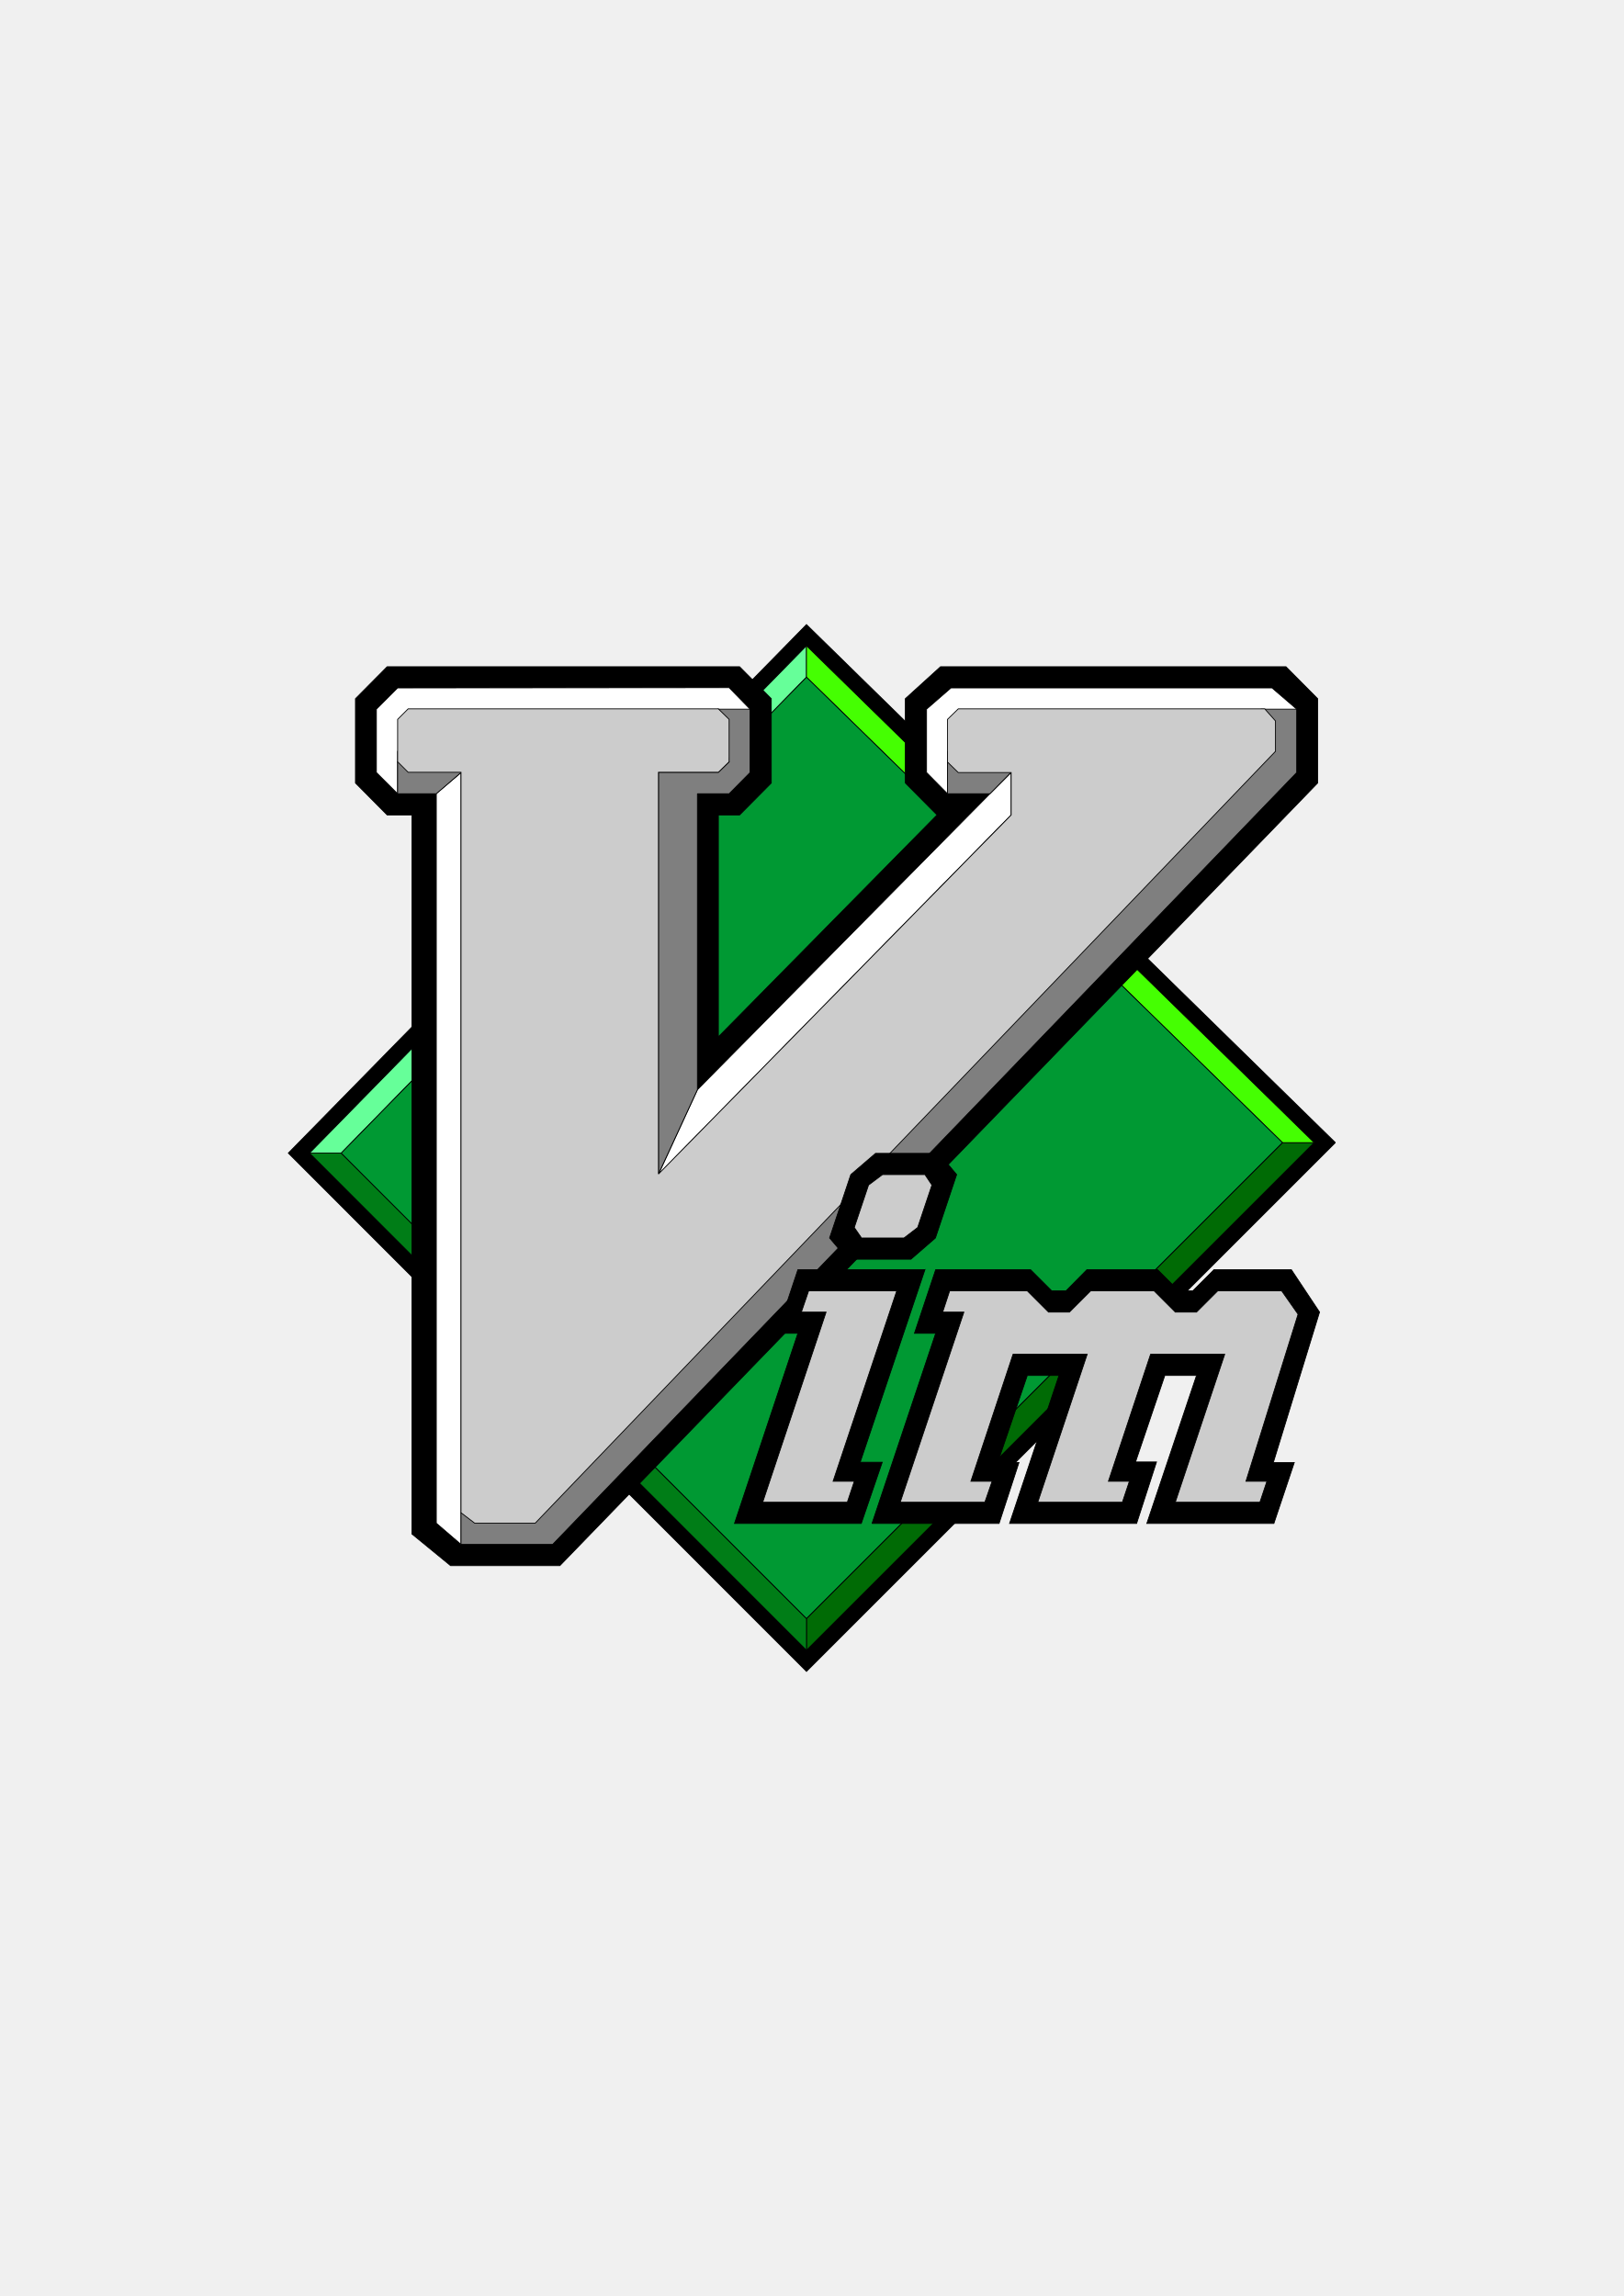
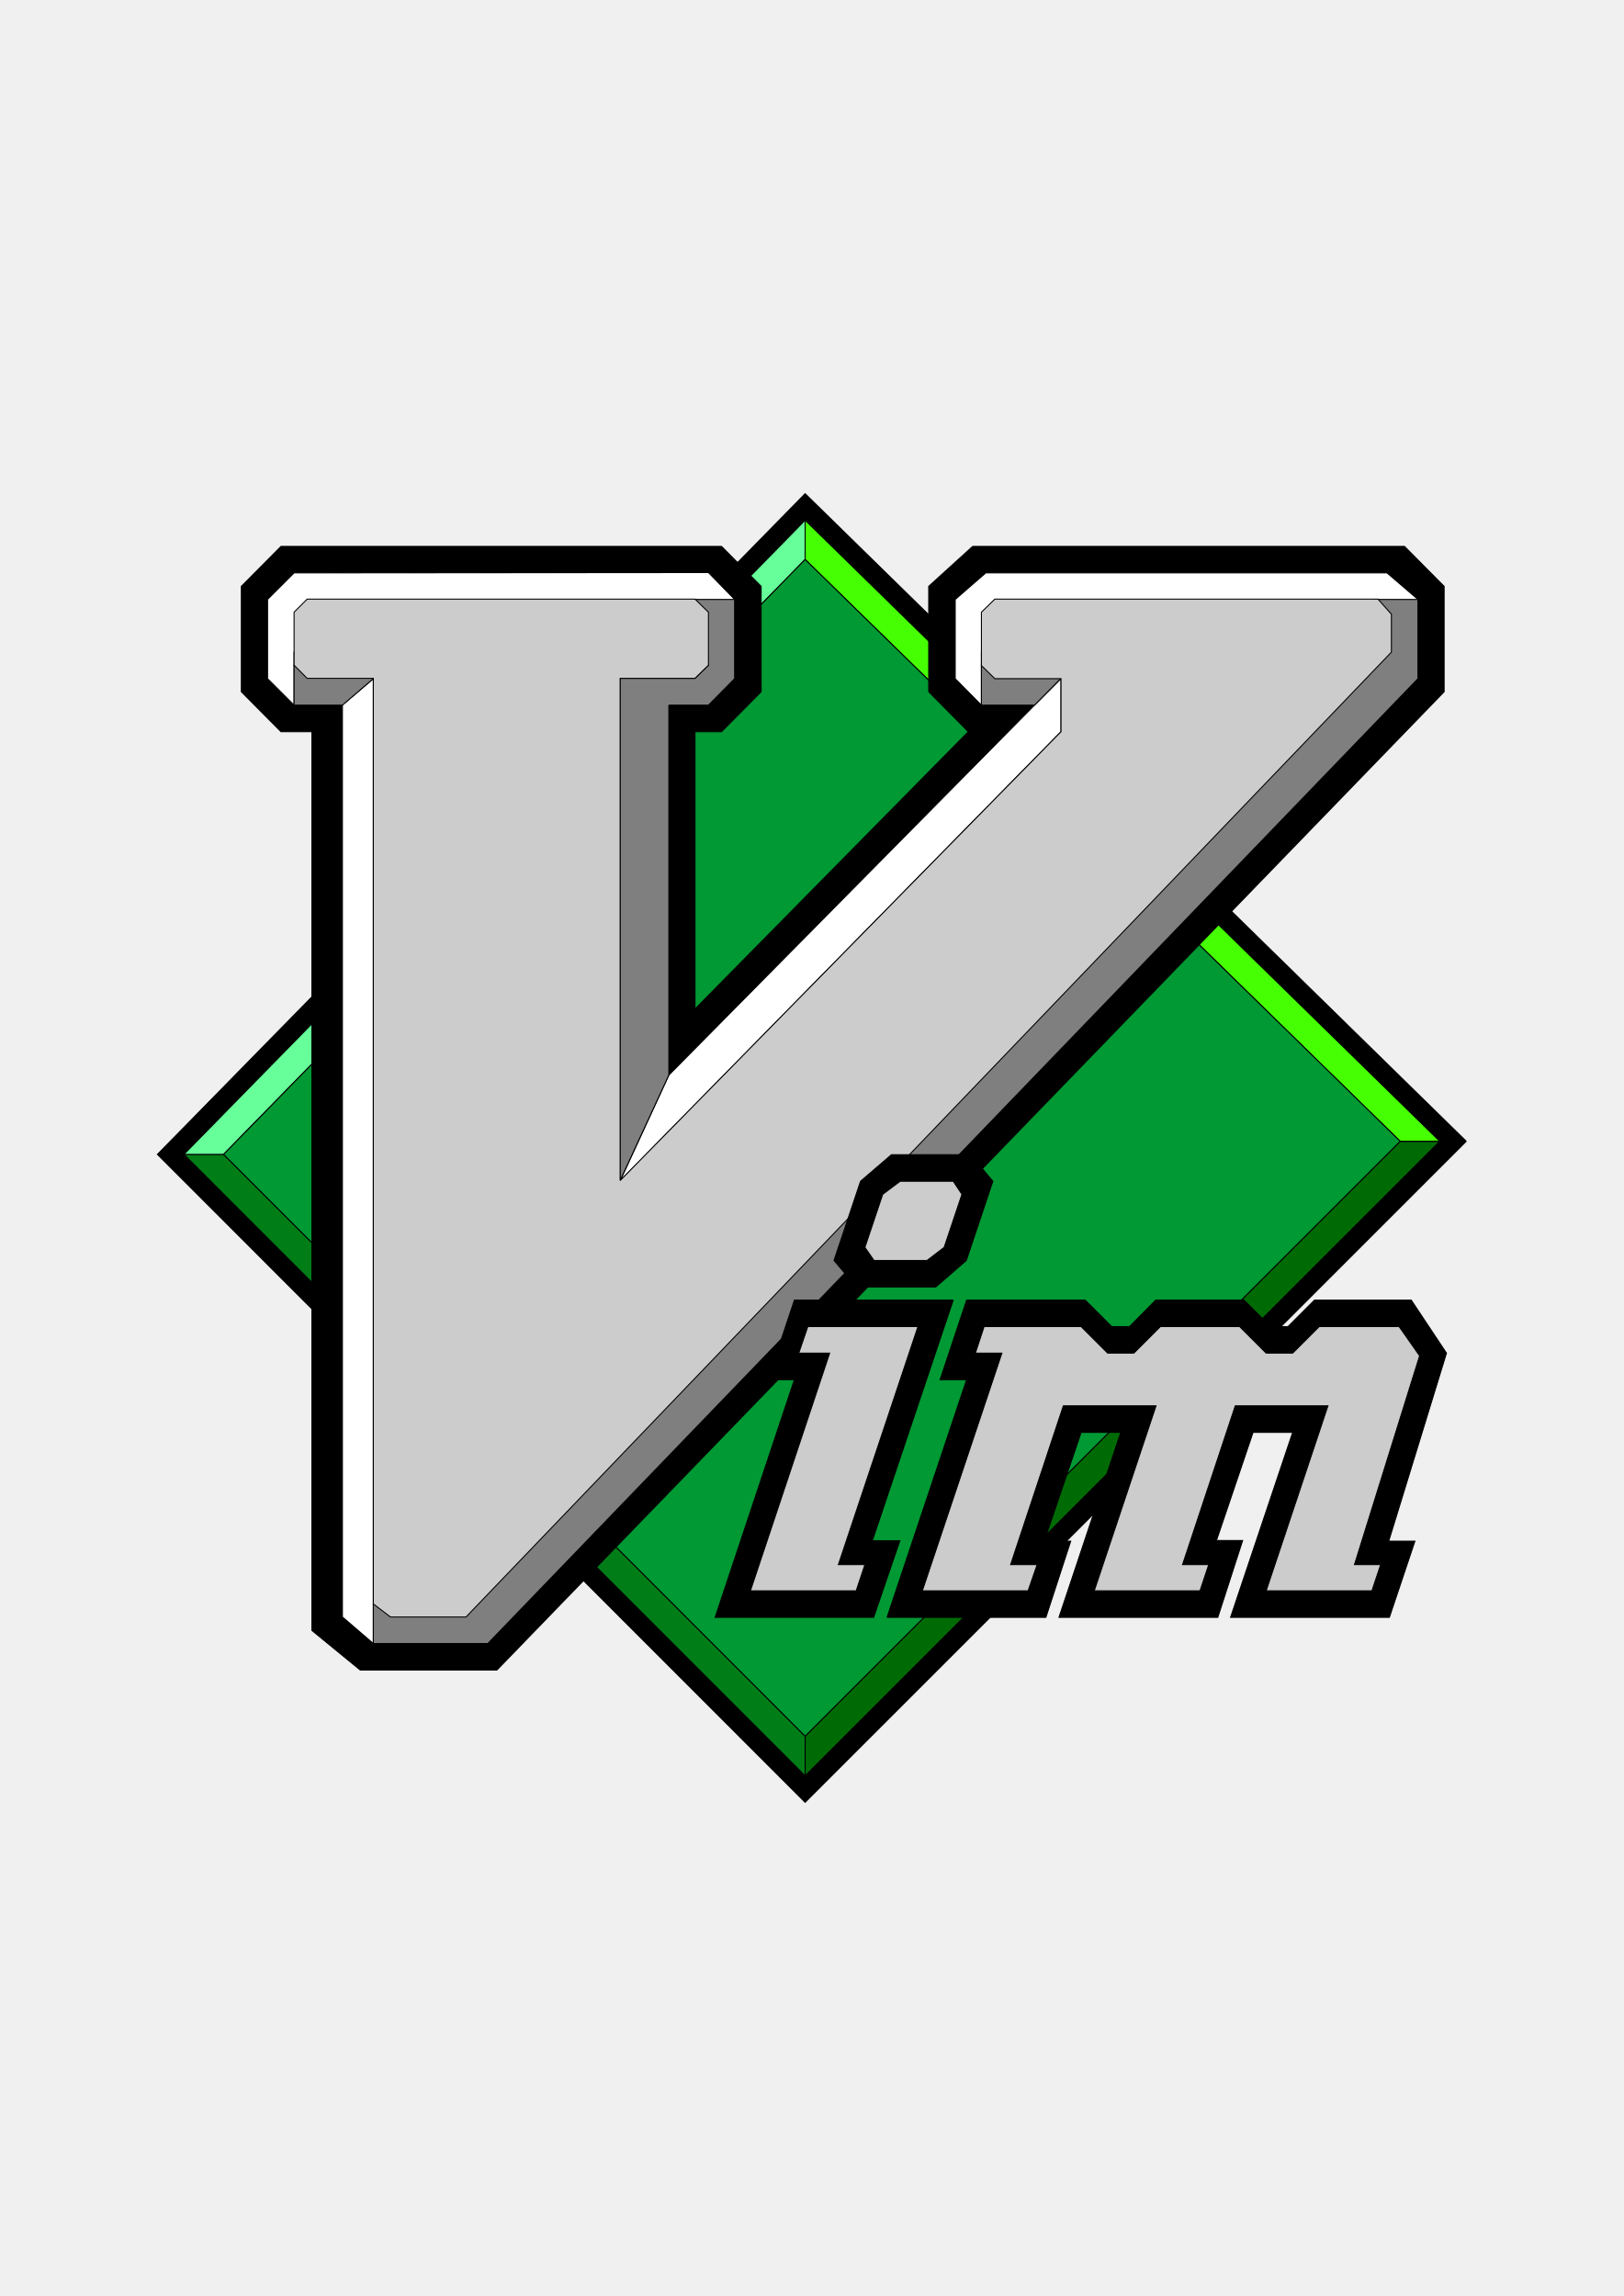
<svg xmlns="http://www.w3.org/2000/svg" id="svg2985" version="1.1" width="744.094" height="1052.362" xml:space="preserve">
  <defs id="defs2989" />
  <g id="g2993">
-     <g id="g2880">
-       <path id="path2999" style="fill:#000000;fill-opacity:1;fill-rule:evenodd;stroke:#000000;stroke-width:0.369;stroke-miterlimit:2.61;stroke-opacity:1;stroke-dasharray:none" d="M 611.972,523.719 369.585,286.256 132.122,528.52 369.585,766.106 611.972,523.719" />
-       <path id="path3003" style="fill:#006b05;fill-opacity:1;fill-rule:evenodd;stroke:#000000;stroke-width:0.369;stroke-miterlimit:2.61;stroke-opacity:1;stroke-dasharray:none" d="m 587.721,523.719 14.526,0 -232.662,232.662 0,-14.526 218.136,-218.136" />
-       <path id="path3007" style="fill:#007d17;fill-opacity:1;fill-rule:evenodd;stroke:#000000;stroke-width:0.369;stroke-miterlimit:2.61;stroke-opacity:1;stroke-dasharray:none" d="m 141.847,528.52 14.526,0 213.212,213.335 0,14.526 L 141.847,528.52" />
-       <path id="path3011" style="fill:#66ff99;fill-opacity:1;fill-rule:evenodd;stroke:#000000;stroke-width:0.369;stroke-miterlimit:2.61;stroke-opacity:1;stroke-dasharray:none" d="m 369.585,310.384 0,-14.403 -227.738,232.539 14.526,0 213.212,-218.136" />
-       <path id="path3015" style="fill:#45ff02;fill-opacity:1;fill-rule:evenodd;stroke:#000000;stroke-width:0.369;stroke-miterlimit:2.61;stroke-opacity:1;stroke-dasharray:none" d="m 369.585,295.981 0,14.403 218.136,213.335 14.526,0 -232.662,-227.738" />
-       <path id="path3019" style="fill:#009933;fill-opacity:1;fill-rule:evenodd;stroke:#000000;stroke-width:0.369;stroke-miterlimit:2.61;stroke-opacity:1;stroke-dasharray:none" d="M 369.585,741.855 587.721,523.719 369.585,310.384 156.373,528.52 369.585,741.855" />
-       <path id="path3023" style="fill:#000000;fill-opacity:1;fill-rule:evenodd;stroke:#000000;stroke-width:0.369;stroke-miterlimit:2.61;stroke-opacity:1;stroke-dasharray:none" d="m 414.887,358.886 14.526,14.649 0,0 -100.205,101.682 0,-101.682 9.725,0 14.526,-14.649 0,-38.654 -14.526,-14.649 -161.509,0 -14.526,14.649 0,38.654 14.526,14.649 11.325,0 0,329.543 17.727,14.526 50.102,0 347.269,-358.718 0,-38.654 -14.526,-14.649 -158.309,0 -16.126,14.649 0,38.654" />
-       <path id="path3027" style="fill:#ffffff;fill-opacity:1;fill-rule:evenodd;stroke:#000000;stroke-width:0.369;stroke-miterlimit:2.61;stroke-opacity:1;stroke-dasharray:none" d="m 182.225,363.81 -9.725,-9.725 0,-29.052 9.725,-9.725 151.907,-0.123 9.602,9.848 -9.602,4.678 -4.924,-4.678 -146.983,24.128 0,14.649" />
-       <path id="path3031" style="fill:#ffffff;fill-opacity:1;fill-rule:evenodd;stroke:#000000;stroke-width:0.369;stroke-miterlimit:2.61;stroke-opacity:1;stroke-dasharray:none" d="m 211.277,707.879 -11.325,-9.725 0,-334.467 11.325,-9.602 0,353.794" />
-       <path id="path3035" style="fill:#ffffff;fill-opacity:1;fill-rule:evenodd;stroke:#000000;stroke-width:0.369;stroke-miterlimit:2.61;stroke-opacity:1;stroke-dasharray:none" d="m 453.664,363.81 9.725,-9.725 0,19.45 -161.632,164.71 17.85,-38.777 134.058,-135.658" />
-       <path id="path3039" style="fill:#7f7f7f;fill-opacity:1;fill-rule:evenodd;stroke:#000000;stroke-width:0.369;stroke-miterlimit:2.61;stroke-opacity:1;stroke-dasharray:none" d="m 214.6,349.284 -3.324,4.801 -11.325,9.725 -17.727,0 0,-19.45 32.376,4.924" />
-       <path id="path3043" style="fill:#7f7f7f;fill-opacity:1;fill-rule:evenodd;stroke:#000000;stroke-width:0.369;stroke-miterlimit:2.61;stroke-opacity:1;stroke-dasharray:none" d="m 319.606,363.81 0,135.658 -17.85,38.654 0,-184.16 27.452,0 4.924,-4.801 -4.924,-24.128 14.526,0 0,29.052 -9.602,9.725 -14.526,0" />
-       <path id="path3047" style="fill:#ffffff;fill-opacity:1;fill-rule:evenodd;stroke:#000000;stroke-width:0.369;stroke-miterlimit:2.61;stroke-opacity:1;stroke-dasharray:none" d="m 434.214,363.81 -9.602,-9.725 0,-29.052 11.202,-9.725 147.106,0 11.325,9.725 -16.249,14.526 -143.783,9.602 0,14.649" />
-       <path id="path3051" style="fill:#7f7f7f;fill-opacity:1;fill-rule:evenodd;stroke:#000000;stroke-width:0.369;stroke-miterlimit:2.61;stroke-opacity:1;stroke-dasharray:none" d="m 594.245,354.085 -340.991,353.794 -41.978,0 0,-14.526 30.775,0 340.868,-348.993 -4.924,-19.327 16.249,0 0,29.052" />
-       <path id="path3055" style="fill:#7f7f7f;fill-opacity:1;fill-rule:evenodd;stroke:#000000;stroke-width:0.369;stroke-miterlimit:2.61;stroke-opacity:1;stroke-dasharray:none" d="m 466.589,349.284 -3.324,4.801 -9.602,9.725 -19.45,0 0,-19.45 32.376,4.924" />
-       <path id="path3059" style="fill:#cccccc;fill-opacity:1;fill-rule:evenodd;stroke:#000000;stroke-width:0.369;stroke-miterlimit:2.61;stroke-opacity:1;stroke-dasharray:none" d="m 301.756,538.122 0,-184.16 27.452,0 4.924,-4.801 0,-19.45 -4.924,-4.801 -142.182,0 -4.801,4.801 0,19.45 4.801,4.801 24.251,0 0,339.391 6.278,4.801 27.698,0 339.268,-353.794 0,-13.911 -4.924,-5.54 -140.459,0 -4.924,4.801 0,19.573 4.924,4.801 24.251,0 0,19.45 -161.632,164.587" />
-       <path id="path3063" style="fill:#000000;fill-opacity:1;fill-rule:evenodd;stroke:#000000;stroke-width:0.369;stroke-miterlimit:2.61;stroke-opacity:1;stroke-dasharray:none" d="m 389.897,538.368 11.325,-9.725 29.052,0 8.125,9.725 -9.725,29.052 -11.202,9.725 -29.052,0 -8.248,-9.725 9.725,-29.052" />
-       <path id="path3067" style="fill:#000000;fill-opacity:1;fill-rule:evenodd;stroke:#000000;stroke-width:0.369;stroke-miterlimit:2.61;stroke-opacity:1;stroke-dasharray:none" d="m 399.622,698.277 29.175,-87.156 -9.725,0 9.725,-29.175 43.455,0 9.725,9.725 6.524,0 9.602,-9.725 32.376,0 9.725,9.725 6.401,0 9.725,-9.725 35.453,0 12.926,19.45 -21.173,68.937 9.602,0 -9.356,27.944 -58.227,0 22.774,-67.829 -14.526,0 -13.418,39.639 9.602,0 -9.11,28.19 -58.227,0 22.651,-67.829 -14.526,0 -13.541,39.885 9.725,0 -9.11,27.944 -58.227,0" />
-       <path id="path3071" style="fill:#cccccc;fill-opacity:1;fill-rule:evenodd;stroke:#000000;stroke-width:0.369;stroke-miterlimit:2.61;stroke-opacity:1;stroke-dasharray:none" d="m 587.352,591.671 7.509,10.71 -23.882,76.569 9.602,0 -3.201,9.602 -38.777,0 22.651,-67.829 -33.976,0 -19.327,58.227 9.602,0 -3.201,9.602 -38.777,0 22.651,-67.829 -33.976,0 -19.327,58.227 9.725,0 -3.324,9.602 -38.777,0 29.175,-87.156 -9.725,0 3.201,-9.725 35.576,0 9.725,9.725 9.602,0 9.725,-9.725 29.052,0 9.725,9.725 9.725,0 9.725,-9.725 29.298,0" />
-       <path id="path3075" style="fill:#000000;fill-opacity:1;fill-rule:evenodd;stroke:#000000;stroke-width:0.369;stroke-miterlimit:2.61;stroke-opacity:1;stroke-dasharray:none" d="m 423.873,581.946 -29.667,88.264 10.094,0 -9.602,28.067 -58.104,0 29.052,-87.156 -9.725,0 67.952,-29.175 z m -67.952,29.175 9.725,-29.175 58.227,0" />
-       <path id="path3079" style="fill:#cccccc;fill-opacity:1;fill-rule:evenodd;stroke:#000000;stroke-width:0.369;stroke-miterlimit:2.61;stroke-opacity:1;stroke-dasharray:none" d="m 388.297,688.552 3.201,-9.602 -9.725,0 29.175,-87.279 -40.377,0 -3.324,9.725 11.325,0 -29.052,87.156 38.777,0" />
-       <path id="path3083" style="fill:#cccccc;fill-opacity:1;fill-rule:evenodd;stroke:#000000;stroke-width:0.369;stroke-miterlimit:2.61;stroke-opacity:1;stroke-dasharray:none" d="m 420.549,562.619 6.524,-19.45 -3.201,-4.801 -19.45,0 -6.401,4.801 -6.524,19.45 3.324,4.801 19.45,0 6.278,-4.801" />
+     <g id="g2857">
+       <path id="path2999" style="fill:#000000;fill-opacity:1;fill-rule:evenodd;stroke:#000000;stroke-width:0.462;stroke-miterlimit:2.61;stroke-opacity:1;stroke-dasharray:none" d="M 671.953,523.103 368.97,226.275 72.141,529.105 368.97,826.087 671.953,523.103" />
+       <path id="path3003" style="fill:#006b05;fill-opacity:1;fill-rule:evenodd;stroke:#000000;stroke-width:0.462;stroke-miterlimit:2.61;stroke-opacity:1;stroke-dasharray:none" d="m 641.64,523.103 18.157,0 -290.827,290.827 0,-18.157 272.67,-272.67" />
+       <path id="path3007" style="fill:#007d17;fill-opacity:1;fill-rule:evenodd;stroke:#000000;stroke-width:0.462;stroke-miterlimit:2.61;stroke-opacity:1;stroke-dasharray:none" d="m 84.297,529.105 18.157,0 266.515,266.669 0,18.157 L 84.297,529.105" />
+       <path id="path3011" style="fill:#66ff99;fill-opacity:1;fill-rule:evenodd;stroke:#000000;stroke-width:0.462;stroke-miterlimit:2.61;stroke-opacity:1;stroke-dasharray:none" d="m 368.97,256.435 0,-18.004 -284.672,290.673 18.157,0 266.515,-272.67" />
+       <path id="path3015" style="fill:#45ff02;fill-opacity:1;fill-rule:evenodd;stroke:#000000;stroke-width:0.462;stroke-miterlimit:2.61;stroke-opacity:1;stroke-dasharray:none" d="m 368.97,238.431 0,18.004 272.67,266.668 18.157,0 -290.827,-284.672" />
+       <path id="path3019" style="fill:#009933;fill-opacity:1;fill-rule:evenodd;stroke:#000000;stroke-width:0.462;stroke-miterlimit:2.61;stroke-opacity:1;stroke-dasharray:none" d="M 368.97,795.773 641.64,523.103 368.97,256.435 102.455,529.105 368.97,795.773" />
+       <path id="path3023" style="fill:#000000;fill-opacity:1;fill-rule:evenodd;stroke:#000000;stroke-width:0.462;stroke-miterlimit:2.61;stroke-opacity:1;stroke-dasharray:none" d="m 425.596,317.062 18.157,18.311 0,0 -125.256,127.102 0,-127.102 12.156,0 18.157,-18.311 0,-48.317 -18.157,-18.311 -201.886,0 -18.157,18.311 0,48.317 18.157,18.311 14.157,0 0,411.928 22.158,18.157 62.628,0 434.087,-448.397 0,-48.317 -18.157,-18.311 -197.886,0 -20.158,18.311 0,48.317" />
+       <path id="path3027" style="fill:#ffffff;fill-opacity:1;fill-rule:evenodd;stroke:#000000;stroke-width:0.462;stroke-miterlimit:2.61;stroke-opacity:1;stroke-dasharray:none" d="m 134.769,323.217 -12.156,-12.156 0,-36.315 12.156,-12.156 189.884,-0.154 12.002,12.31 -12.002,5.847 -6.155,-5.847 -183.729,30.16 0,18.311" />
+       <path id="path3031" style="fill:#ffffff;fill-opacity:1;fill-rule:evenodd;stroke:#000000;stroke-width:0.462;stroke-miterlimit:2.61;stroke-opacity:1;stroke-dasharray:none" d="m 171.084,753.303 -14.157,-12.156 0,-418.084 14.157,-12.002 0,442.242" />
+       <path id="path3035" style="fill:#ffffff;fill-opacity:1;fill-rule:evenodd;stroke:#000000;stroke-width:0.462;stroke-miterlimit:2.61;stroke-opacity:1;stroke-dasharray:none" d="m 474.068,323.217 12.156,-12.156 0,24.312 -202.04,205.887 22.312,-48.471 167.572,-169.572" />
+       <path id="path3039" style="fill:#7f7f7f;fill-opacity:1;fill-rule:evenodd;stroke:#000000;stroke-width:0.462;stroke-miterlimit:2.61;stroke-opacity:1;stroke-dasharray:none" d="m 175.239,305.06 -4.155,6.001 -14.157,12.156 -22.158,0 0,-24.312 40.47,6.155" />
+       <path id="path3043" style="fill:#7f7f7f;fill-opacity:1;fill-rule:evenodd;stroke:#000000;stroke-width:0.462;stroke-miterlimit:2.61;stroke-opacity:1;stroke-dasharray:none" d="m 306.496,323.217 0,169.572 -22.312,48.317 0,-230.2 34.315,0 6.155,-6.001 -6.155,-30.16 18.157,0 0,36.315 -12.002,12.156 -18.157,0" />
+       <path id="path3047" style="fill:#ffffff;fill-opacity:1;fill-rule:evenodd;stroke:#000000;stroke-width:0.462;stroke-miterlimit:2.61;stroke-opacity:1;stroke-dasharray:none" d="m 449.755,323.217 -12.002,-12.156 0,-36.315 14.003,-12.156 183.883,0 14.157,12.156 -20.312,18.157 -179.728,12.002 0,18.311" />
+       <path id="path3051" style="fill:#7f7f7f;fill-opacity:1;fill-rule:evenodd;stroke:#000000;stroke-width:0.462;stroke-miterlimit:2.61;stroke-opacity:1;stroke-dasharray:none" d="m 649.795,311.061 -426.239,442.242 -52.472,0 0,-18.157 38.469,0 426.085,-436.241 -6.155,-24.159 20.312,0 0,36.315" />
+       <path id="path3055" style="fill:#7f7f7f;fill-opacity:1;fill-rule:evenodd;stroke:#000000;stroke-width:0.462;stroke-miterlimit:2.61;stroke-opacity:1;stroke-dasharray:none" d="m 490.225,305.06 -4.155,6.001 -12.002,12.156 -24.313,0 0,-24.312 40.47,6.155" />
+       <path id="path3059" style="fill:#cccccc;fill-opacity:1;fill-rule:evenodd;stroke:#000000;stroke-width:0.462;stroke-miterlimit:2.61;stroke-opacity:1;stroke-dasharray:none" d="m 284.184,541.107 0,-230.2 34.315,0 6.155,-6.001 0,-24.312 -6.155,-6.001 -177.728,0 -6.001,6.001 0,24.312 6.001,6.001 30.314,0 0,424.238 7.848,6.001 34.622,0 424.085,-442.242 0,-17.388 -6.155,-6.924 -175.574,0 -6.155,6.001 0,24.466 6.155,6.001 30.314,0 0,24.312 -202.04,205.733" />
+       <path id="path3063" style="fill:#000000;fill-opacity:1;fill-rule:evenodd;stroke:#000000;stroke-width:0.462;stroke-miterlimit:2.61;stroke-opacity:1;stroke-dasharray:none" d="m 394.359,541.415 14.157,-12.156 36.315,0 10.156,12.156 -12.156,36.315 -14.003,12.156 -36.315,0 -10.31,-12.156 12.156,-36.315" />
+       <path id="path3067" style="fill:#000000;fill-opacity:1;fill-rule:evenodd;stroke:#000000;stroke-width:0.462;stroke-miterlimit:2.61;stroke-opacity:1;stroke-dasharray:none" d="m 406.516,741.301 36.469,-108.945 -12.156,0 12.156,-36.469 54.319,0 12.156,12.156 8.155,0 12.002,-12.156 40.47,0 12.156,12.156 8.002,0 12.156,-12.156 44.317,0 16.157,24.312 -26.467,86.171 12.002,0 -11.695,34.93 -72.784,0 28.467,-84.786 -18.157,0 -16.773,49.548 12.002,0 -11.387,35.238 -72.784,0 28.313,-84.786 -18.157,0 -16.926,49.856 12.156,0 -11.387,34.93 -72.784,0" />
+       <path id="path3071" style="fill:#cccccc;fill-opacity:1;fill-rule:evenodd;stroke:#000000;stroke-width:0.462;stroke-miterlimit:2.61;stroke-opacity:1;stroke-dasharray:none" d="m 641.178,608.044 9.386,13.387 -29.852,95.711 12.002,0 -4.001,12.002 -48.471,0 28.313,-84.786 -42.47,0 -24.159,72.784 12.002,0 -4.001,12.002 -48.471,0 28.313,-84.786 -42.47,0 -24.159,72.784 12.156,0 -4.155,12.002 -48.471,0 36.469,-108.945 -12.156,0 4.001,-12.156 44.47,0 12.156,12.156 12.002,0 12.156,-12.156 36.315,0 12.156,12.156 12.156,0 12.156,-12.156 36.623,0" />
+       <path id="path3075" style="fill:#000000;fill-opacity:1;fill-rule:evenodd;stroke:#000000;stroke-width:0.462;stroke-miterlimit:2.61;stroke-opacity:1;stroke-dasharray:none" d="m 436.829,595.887 -37.084,110.33 12.618,0 -12.002,35.084 -72.63,0 36.315,-108.945 -12.156,0 84.94,-36.469 z m -84.94,36.469 12.156,-36.469 72.784,0" />
+       <path id="path3079" style="fill:#cccccc;fill-opacity:1;fill-rule:evenodd;stroke:#000000;stroke-width:0.462;stroke-miterlimit:2.61;stroke-opacity:1;stroke-dasharray:none" d="m 392.359,729.145 4.001,-12.002 -12.156,0 36.469,-109.099 -50.472,0 -4.155,12.156 14.157,0 -36.315,108.945 48.471,0" />
+       <path id="path3083" style="fill:#cccccc;fill-opacity:1;fill-rule:evenodd;stroke:#000000;stroke-width:0.462;stroke-miterlimit:2.61;stroke-opacity:1;stroke-dasharray:none" d="m 432.675,571.729 8.155,-24.313 -4.001,-6.001 -24.313,0 -8.002,6.001 -8.155,24.313 4.155,6.001 24.313,0 7.848,-6.001" />
    </g>
  </g>
</svg>
